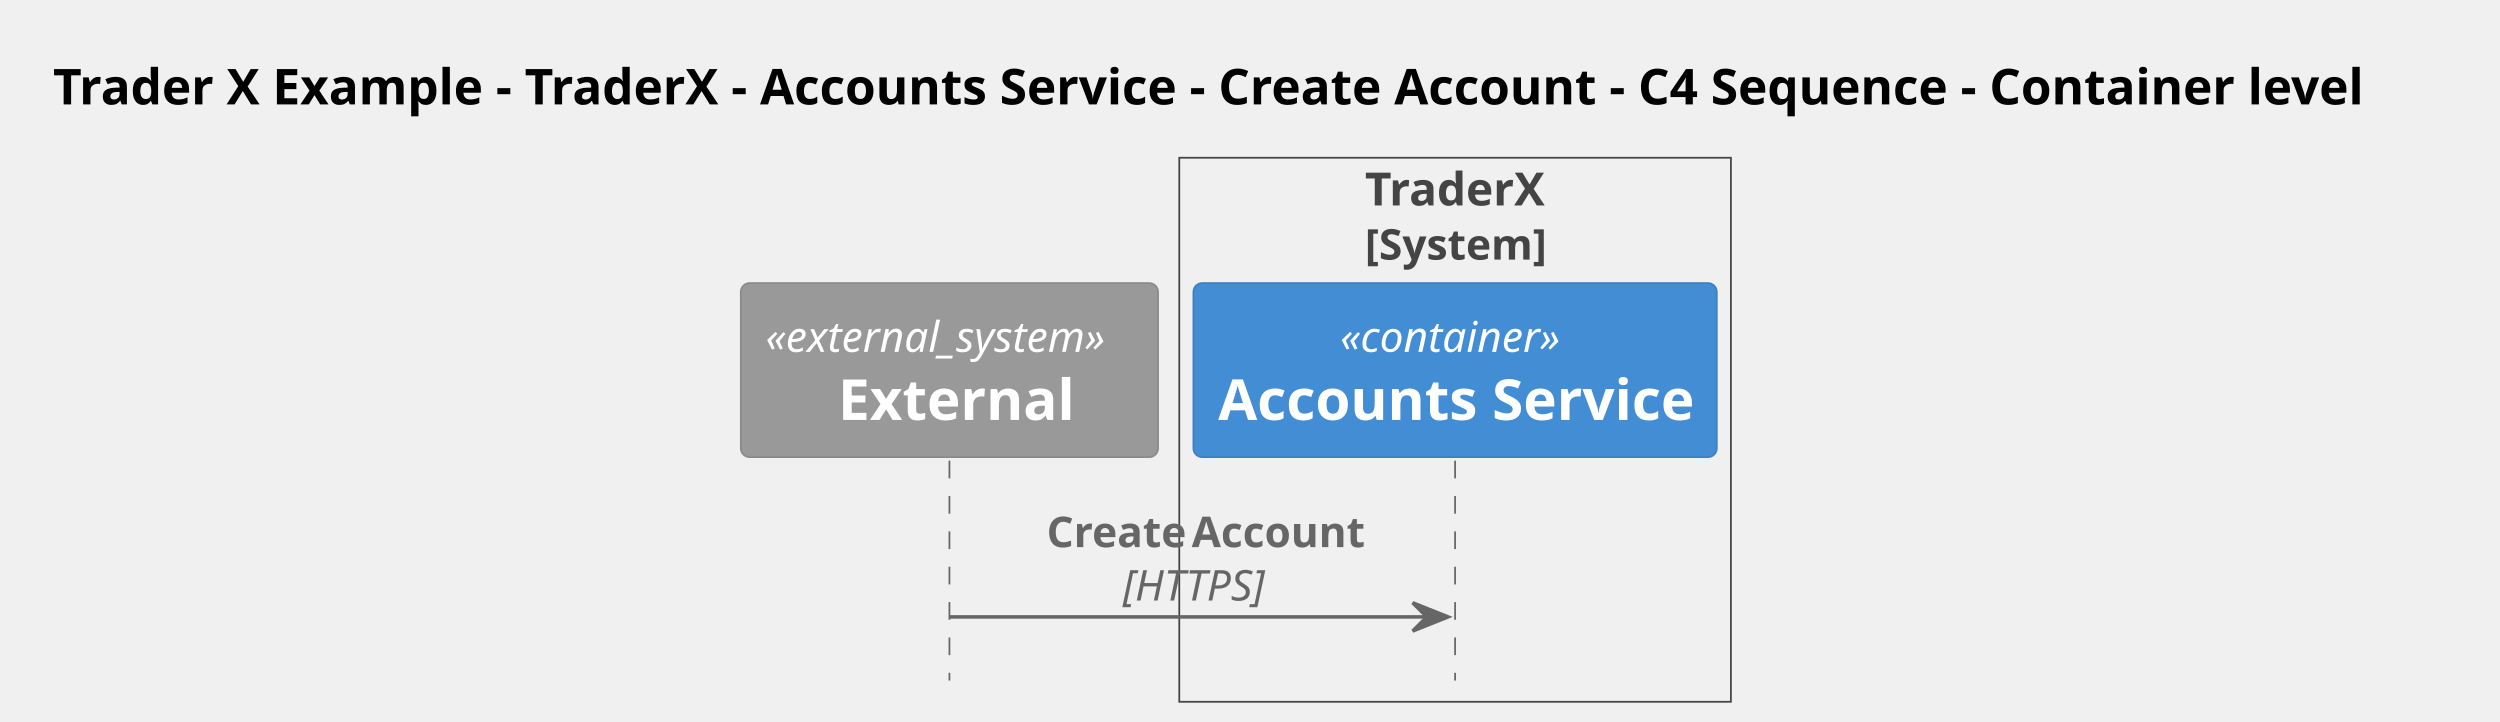
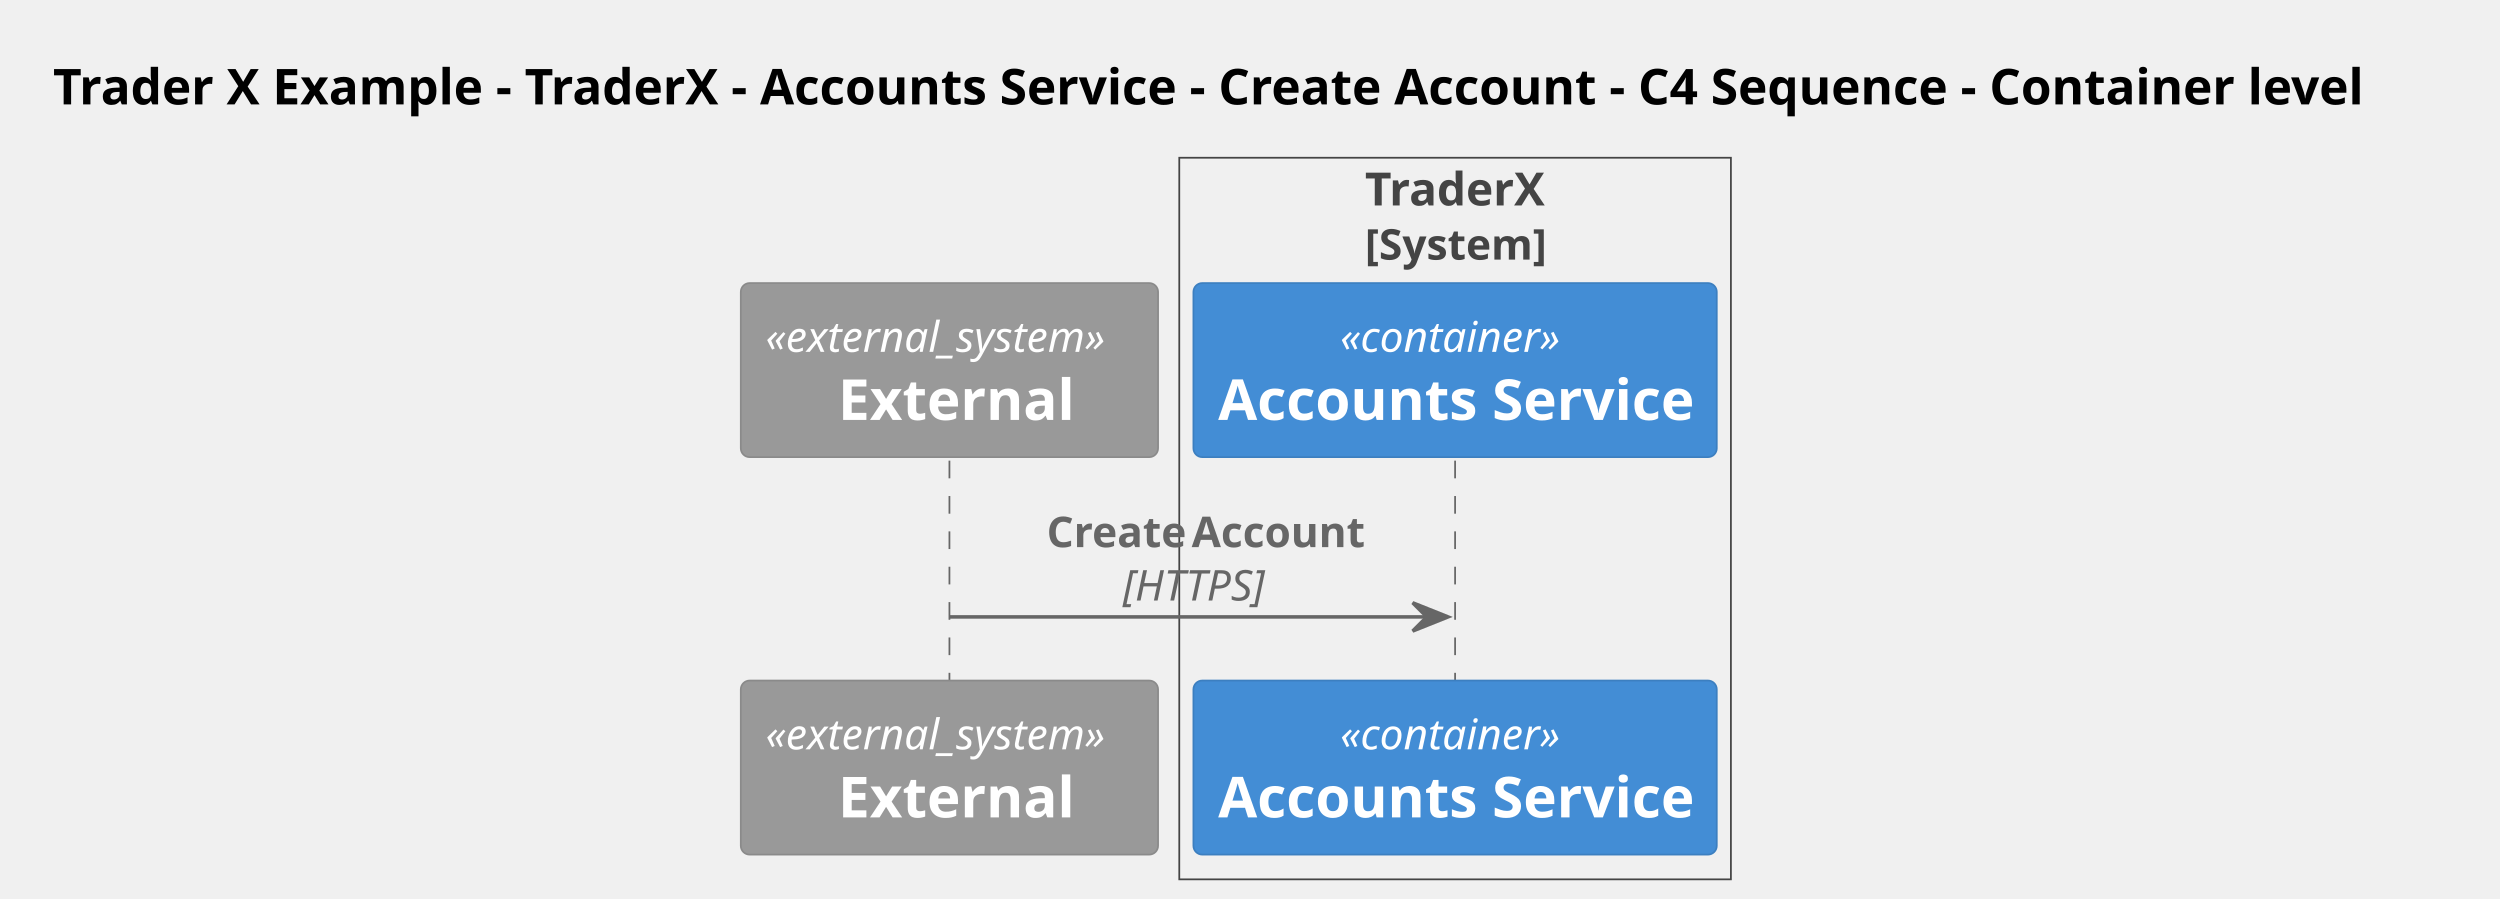
- <svg xmlns="http://www.w3.org/2000/svg" contentStyleType="text/css" height="204px" preserveAspectRatio="none" style="width:707px;height:204px;background:#FFFFFF;" version="1.1" viewBox="0 0 707 204" width="707px" zoomAndPan="magnify">
+ <svg xmlns="http://www.w3.org/2000/svg" contentStyleType="text/css" height="254px" preserveAspectRatio="none" style="width:707px;height:254px;background:#FFFFFF;" version="1.1" viewBox="0 0 707 254" width="707px" zoomAndPan="magnify">
  <defs />
  <g>
-     <rect fill="none" height="153.852" style="stroke:#444444;stroke-width:0.5;" width="156" x="333.5" y="44.609" />
+     <rect fill="none" height="204.07" style="stroke:#444444;stroke-width:0.5;" width="156" x="333.5" y="44.609" />
    <text fill="#444444" font-family="sans-serif" font-size="13" font-weight="bold" lengthAdjust="spacing" textLength="51" x="386" y="58.105">TraderX</text>
    <text fill="#444444" font-family="sans-serif" font-size="12" font-weight="bold" lengthAdjust="spacing" textLength="51" x="386" y="73.418">[System]</text>
    <text fill="#000000" font-family="sans-serif" font-size="14" font-weight="bold" lengthAdjust="spacing" textLength="674" x="15" y="29.533">Trader X Example - TraderX - Accounts Service - Create Account - C4 Sequence - Container level</text>
    <line style="stroke:#666666;stroke-width:0.5;stroke-dasharray:5.0,5.0;" x1="268.5" x2="268.5" y1="130.273" y2="192.461" />
    <line style="stroke:#666666;stroke-width:0.5;stroke-dasharray:5.0,5.0;" x1="411.5" x2="411.5" y1="130.273" y2="192.461" />
    <rect fill="#999999" height="49.219" rx="2.5" ry="2.5" style="stroke:#8A8A8A;stroke-width:0.5;" width="118" x="209.5" y="80.055" />
    <text fill="#FFFFFF" font-family="sans-serif" font-size="12" font-style="italic" lengthAdjust="spacing" textLength="104" x="216.5" y="99.512">«external_system»</text>
    <text fill="#FFFFFF" font-family="sans-serif" font-size="16" font-weight="bold" lengthAdjust="spacing" textLength="63" x="237" y="118.758">External</text>
    <rect fill="#438DD5" height="49.219" rx="2.5" ry="2.5" style="stroke:#3C7FC0;stroke-width:0.5;" width="148" x="337.5" y="80.055" />
    <text fill="#FFFFFF" font-family="sans-serif" font-size="12" font-style="italic" lengthAdjust="spacing" textLength="65" x="379" y="99.512">«container»</text>
    <text fill="#FFFFFF" font-family="sans-serif" font-size="16" font-weight="bold" lengthAdjust="spacing" textLength="134" x="344.5" y="118.758">Accounts Service</text>
+     <rect fill="#999999" height="49.219" rx="2.5" ry="2.5" style="stroke:#8A8A8A;stroke-width:0.5;" width="118" x="209.5" y="192.461" />
+     <text fill="#FFFFFF" font-family="sans-serif" font-size="12" font-style="italic" lengthAdjust="spacing" textLength="104" x="216.5" y="211.918">«external_system»</text>
+     <text fill="#FFFFFF" font-family="sans-serif" font-size="16" font-weight="bold" lengthAdjust="spacing" textLength="63" x="237" y="231.164">External</text>
+     <rect fill="#438DD5" height="49.219" rx="2.5" ry="2.5" style="stroke:#3C7FC0;stroke-width:0.5;" width="148" x="337.5" y="192.461" />
+     <text fill="#FFFFFF" font-family="sans-serif" font-size="12" font-style="italic" lengthAdjust="spacing" textLength="65" x="379" y="211.918">«container»</text>
+     <text fill="#FFFFFF" font-family="sans-serif" font-size="16" font-weight="bold" lengthAdjust="spacing" textLength="134" x="344.5" y="231.164">Accounts Service</text>
    <polygon fill="#666666" points="399.5,170.461,409.5,174.461,399.5,178.461,403.5,174.461" style="stroke:#666666;stroke-width:1.0;" />
    <line style="stroke:#666666;stroke-width:1.0;" x1="268.5" x2="405.5" y1="174.461" y2="174.461" />
    <text fill="#666666" font-family="sans-serif" font-size="12" font-weight="bold" lengthAdjust="spacing" textLength="38" x="296" y="154.731">Create</text>
    <text fill="#666666" font-family="sans-serif" font-size="12" font-weight="bold" lengthAdjust="spacing" textLength="3" x="334" y="154.731"> </text>
    <text fill="#666666" font-family="sans-serif" font-size="12" font-weight="bold" lengthAdjust="spacing" textLength="47" x="337" y="154.731">Account</text>
    <text fill="#666666" font-family="sans-serif" font-size="12" font-style="italic" lengthAdjust="spacing" textLength="45" x="317.5" y="169.824">[HTTPS]</text>
  </g>
</svg>
